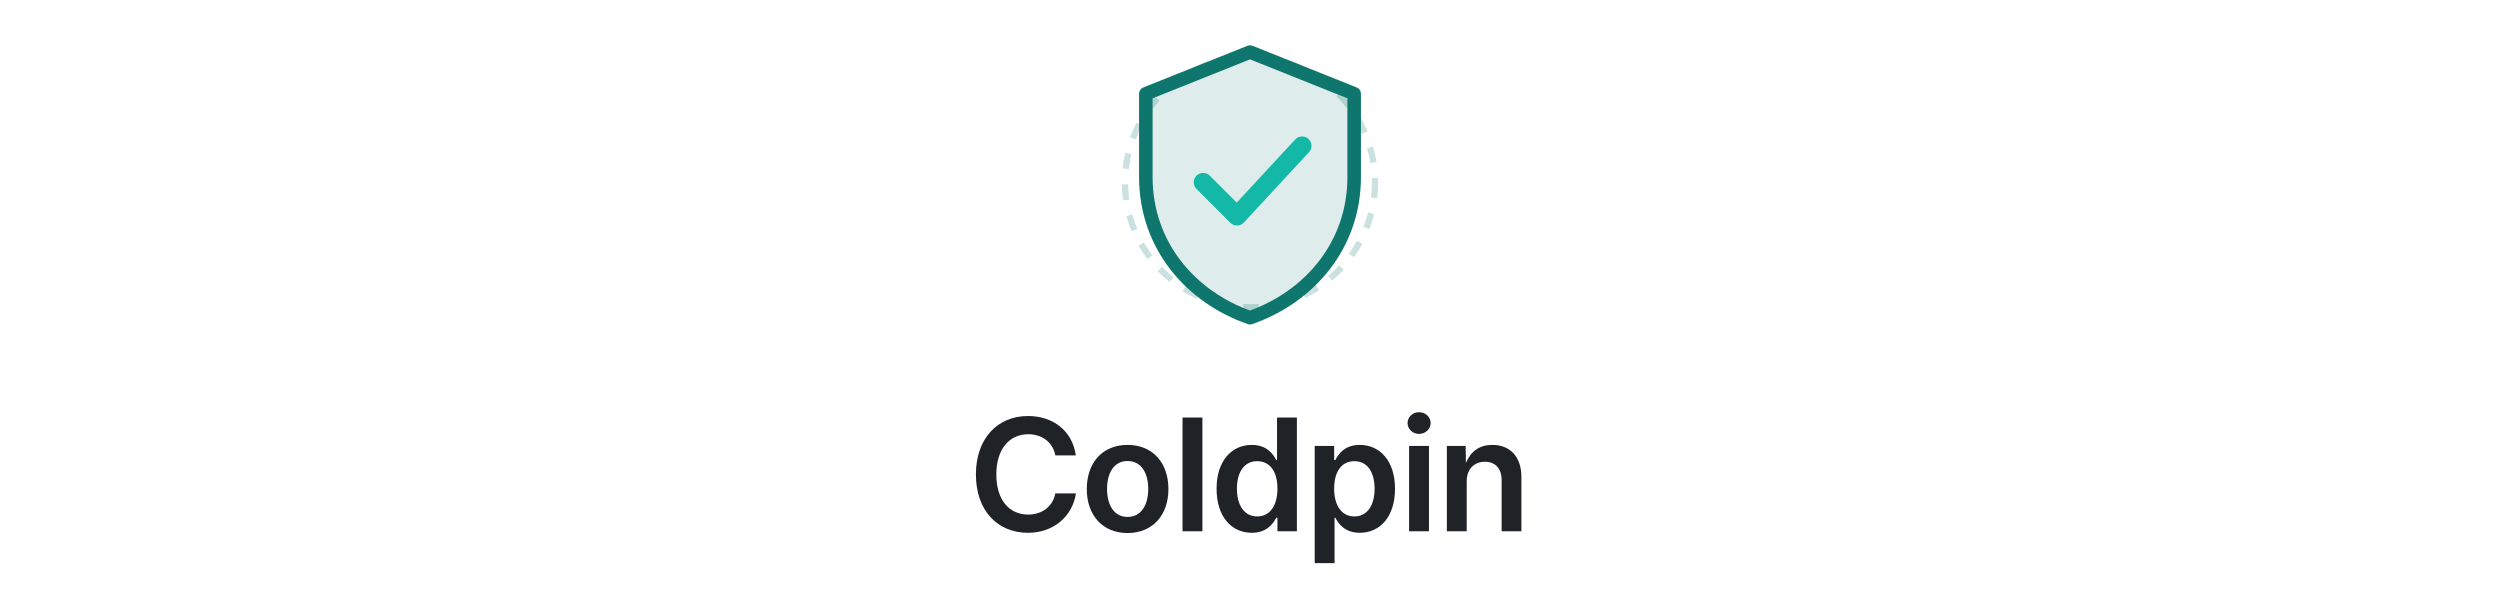
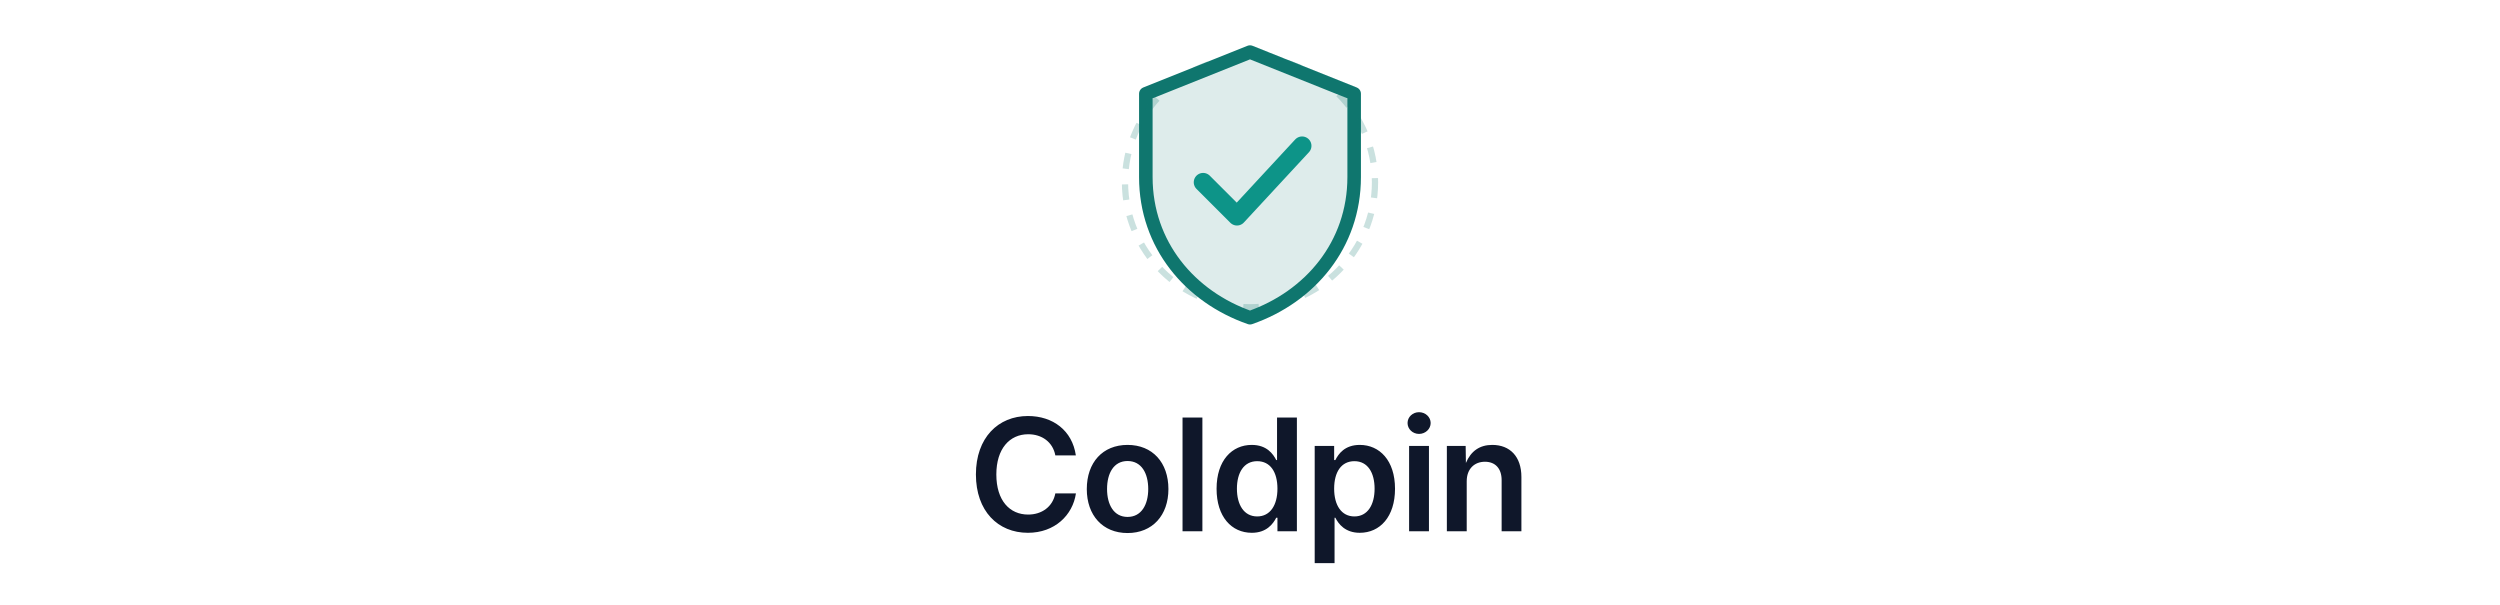
<svg xmlns="http://www.w3.org/2000/svg" width="480" height="116" viewBox="0 0 480 116" role="img" aria-labelledby="title">
  <style>
-     .title { fill: #1f2328; }
+     .title { fill: #0f172a; }
    .shield { fill: #0f766e; stroke: #0f766e; }
-     .check { stroke: #14b8a6; }
+     .check { stroke: #0d9488; }
    .ring { stroke: #0f766e; }
-     @media (prefers-color-scheme: dark) {
-       .title { fill: #f0f6fc; }
-       .shield { fill: #2dd4bf; stroke: #2dd4bf; }
-       .check { stroke: #99f6e4; }
-       .ring { stroke: #2dd4bf; }
-     }
  </style>
  <g transform="translate(212 6)">
    <path class="shield" fill-opacity="0.14" stroke-width="2.6" stroke-linejoin="round" d="M28 4 L48 12 V28 C48 41 39.5 51 28 55 C16.5 51 8 41 8 28 V12 Z" />
    <path class="check" fill="none" stroke-width="3.6" stroke-linecap="round" stroke-linejoin="round" d="M19 29 L25.5 35.5 L38 22" />
    <circle class="ring" cx="28" cy="29" r="24" fill="none" stroke-opacity="0.22" stroke-width="1.2" stroke-dasharray="3 3" />
  </g>
  <text class="title" x="240" y="102" text-anchor="middle" font-family="-apple-system, BlinkMacSystemFont, Segoe UI, sans-serif" font-size="30" font-weight="600" letter-spacing="-0.6">Coldpin</text>
</svg>
